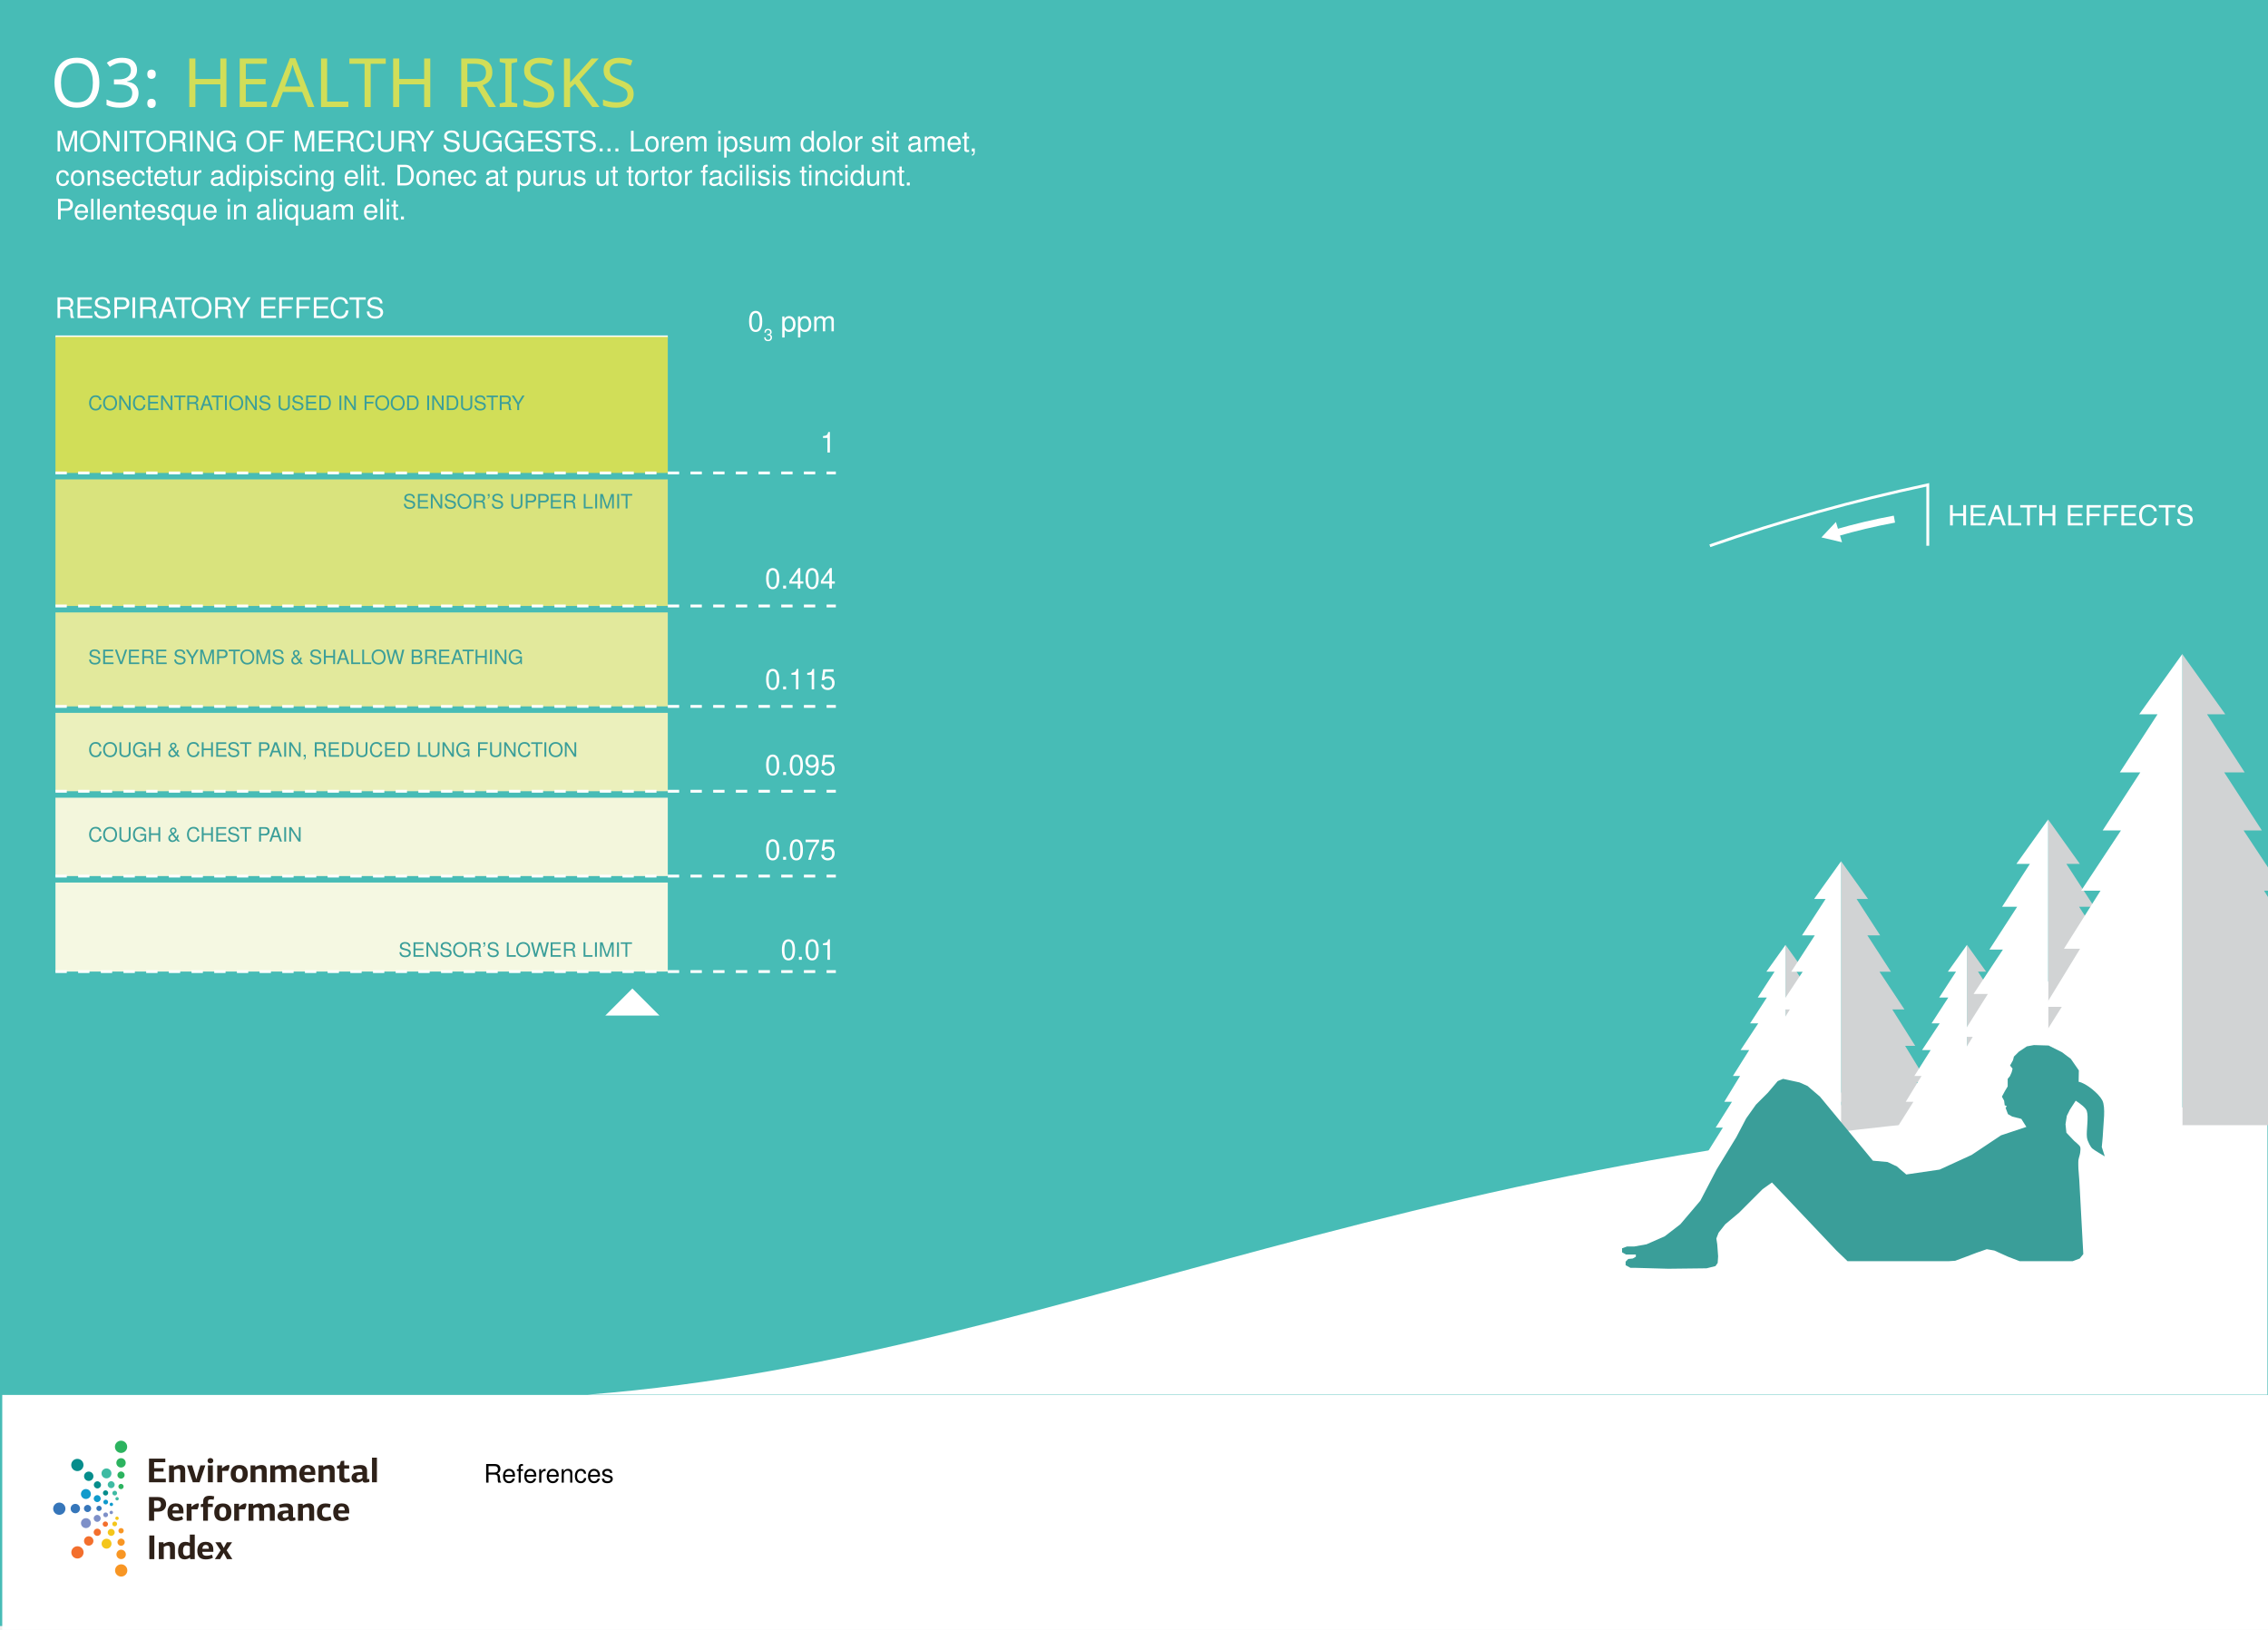
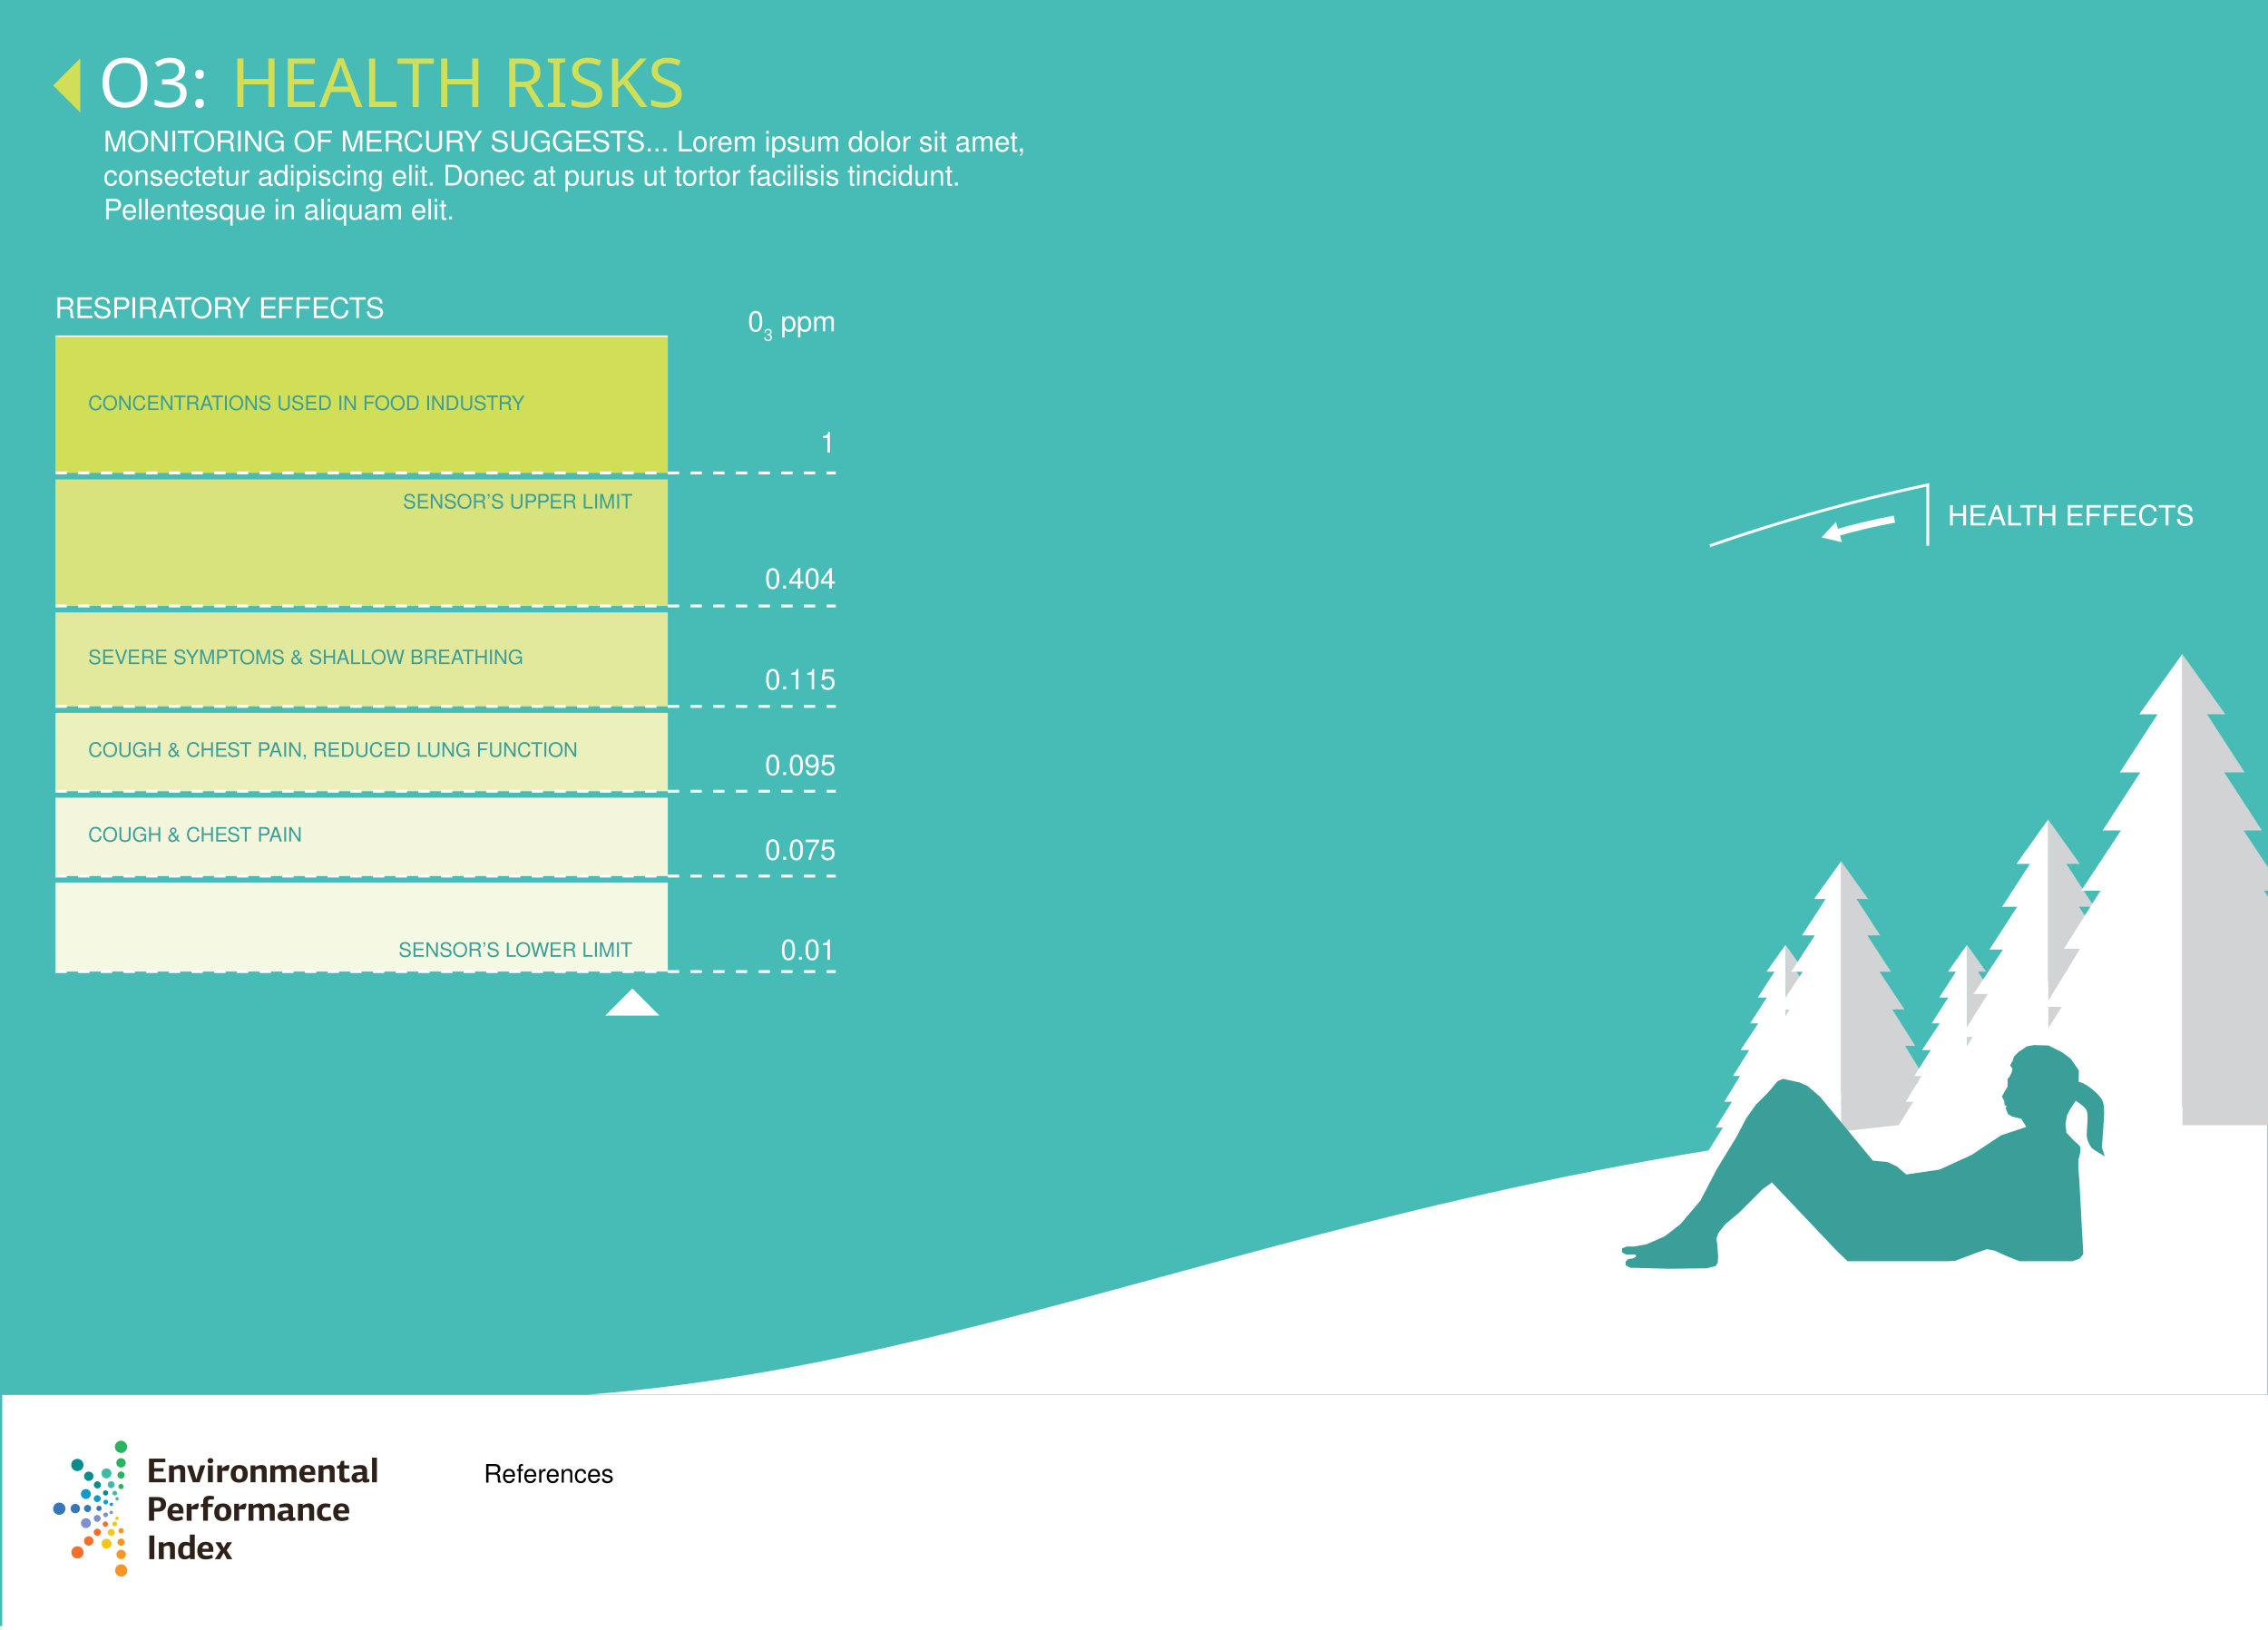
<svg xmlns="http://www.w3.org/2000/svg" version="1.1" x="0px" y="0px" viewBox="0 0 1600 1150" enable-background="new 0 0 1600 1150" xml:space="preserve">
  <g id="Layer_1">
</g>
  <g id="Layer_2">
</g>
  <g id="Layer_3">
    <rect fill="#47BCB6" width="1600.229" height="1147.277" />
    <rect x="1.592" y="984.238" fill="#FFFFFF" width="1600" height="165.762" />
    <text transform="matrix(1 0 0 1 341.2988 1046.087)">
      <tspan x="0" y="0" fill="#010101" font-family="'Helvetica'" font-size="18">Re</tspan>
      <tspan x="23.01" y="0" fill="#010101" font-family="'Helvetica'" font-size="18">f</tspan>
      <tspan x="27.849" y="0" fill="#010101" font-family="'Helvetica'" font-size="18">erences</tspan>
    </text>
    <g>
      <polygon fill="#2E2119" points="105.124,1045.854 105.124,1029.158 116.626,1029.158 116.626,1031.684 108.737,1031.684     108.737,1035.93 115.362,1035.93 115.362,1038.309 108.737,1038.309 108.737,1043.307 116.966,1043.307 116.966,1045.854   " />
      <path fill="#2E2119" d="M127.189,1045.854v-7.375c0-1.24-0.194-2.137-1.698-2.137c-0.801,0-1.917,0.414-2.718,0.896v8.615h-3.495    v-11.914h3.301l0.049,1.09l0.097,0.051c1.382-0.924,3.058-1.432,4.198-1.432c3.154,0,3.736,1.869,3.736,4.102v8.104H127.189z" />
      <path fill="#2E2119" d="M138.554,1043.549c0.121-0.314,0.776-3.082,1.164-4.32c0.535-1.553,1.53-4.949,1.651-5.289h3.494    c-0.874,2.451-3.227,9.486-4.101,11.914h-4.732c-0.85-2.428-3.229-9.463-4.078-11.914h3.642l1.722,5.531    c0.268,0.85,0.826,3.252,1.117,4.078H138.554z" />
      <path fill="#2E2119" d="M148.405,1032.482c-1.287,0-1.99-0.824-1.99-1.842c0-1.068,0.729-1.871,1.99-1.871    c1.335,0,2.062,0.803,2.062,1.871C150.467,1031.658,149.74,1032.482,148.405,1032.482 M146.682,1033.939h3.47v11.914h-3.47    V1033.939z" />
      <path fill="#2E2119" d="M156.674,1036.051c1.31-1.287,3.203-2.428,4.538-2.428c0.486,0,0.678,0.293,0.678,0.803    c0,0.896-0.581,2.717-1.09,3.422l-4.053-0.049v8.055h-3.471v-11.914h3.422c0,0.557-0.072,1.48-0.145,2.039L156.674,1036.051z" />
      <path fill="#2E2119" d="M168.685,1046.098c-4.416,0-5.945-2.766-5.945-6.188c0-3.35,1.699-6.238,6.092-6.238    c4.439,0,5.969,2.889,5.969,6.213S173.224,1046.098,168.685,1046.098 M168.831,1036.123c-1.99,0-2.525,1.916-2.525,3.787    c0,2.109,0.412,3.736,2.525,3.736c1.965,0,2.378-1.773,2.378-3.736C171.209,1038.016,170.82,1036.123,168.831,1036.123" />
      <path fill="#2E2119" d="M184.675,1045.854v-7.375c0-1.24-0.195-2.137-1.699-2.137c-0.801,0-1.918,0.414-2.719,0.896v8.615h-3.494    v-11.914h3.3l0.049,1.09l0.097,0.051c1.383-0.924,3.059-1.432,4.199-1.432c3.154,0,3.736,1.869,3.736,4.102v8.104H184.675z" />
      <path fill="#2E2119" d="M205.663,1045.854v-7.545c0-1.312-0.34-1.943-1.578-1.943c-0.752,0-1.867,0.365-2.547,0.826    c0.072,0.51,0.098,1.117,0.098,1.553v7.109h-3.424c0-2.598-0.023-5.193-0.023-7.789c0-1.117-0.509-1.674-1.432-1.674    c-0.801,0-1.795,0.365-2.621,0.871v8.592h-3.47v-11.914h3.253l0.071,1.188l0.097,0.049c1.36-1.02,2.985-1.504,4.125-1.504    c1.36,0,2.284,0.484,2.889,1.553c1.165-0.896,3.033-1.553,4.296-1.553c3.179,0,3.761,1.967,3.761,4.197v7.984H205.663z" />
      <path fill="#2E2119" d="M222.451,1039.449v1.236h-7.788c0,1.82,0.85,2.789,2.985,2.789c1.286,0,2.596-0.289,3.833-0.752    l0.705,2.137c-1.578,0.873-3.398,1.188-5.049,1.188c-4.805,0-5.969-2.861-5.969-6.137c0-2.621,1.117-6.287,5.823-6.287    C222.112,1033.623,222.451,1037.311,222.451,1039.449 M214.712,1038.549h4.586c-0.023-1.576-0.51-2.717-2.16-2.717    C215.416,1035.832,214.833,1037.119,214.712,1038.549" />
      <path fill="#2E2119" d="M232.619,1045.854v-7.375c0-1.24-0.194-2.137-1.699-2.137c-0.801,0-1.917,0.414-2.718,0.896v8.615h-3.494    v-11.914h3.299l0.049,1.09l0.098,0.051c1.384-0.924,3.057-1.432,4.198-1.432c3.155,0,3.737,1.869,3.737,4.102v8.104H232.619z" />
      <path fill="#2E2119" d="M242.857,1030.639v3.277h3.471v2.279h-3.471v5.389c0,1.26,0.364,1.842,1.603,1.842    c0.436,0,1.189-0.119,2.061-0.314l0.436,2.258c-1.018,0.461-2.377,0.678-3.396,0.678c-3.324,0-4.125-1.648-4.125-3.541v-6.311    h-1.675v-1.893l1.893-0.559c0.171-0.412,0.704-2.449,0.85-2.863L242.857,1030.639z" />
      <path fill="#2E2119" d="M258.944,1043.549h1.554l0.169,1.939c-0.776,0.365-1.893,0.609-2.911,0.609    c-1.044,0-1.796-0.244-1.919-1.434c0-0.023-0.022-0.023-0.048-0.049c-1.674,1.459-3.444,1.482-4.124,1.482    c-2.961,0-3.689-2.086-3.689-3.471c0-2.477,1.918-3.689,4.418-3.834c0.921-0.072,2.329-0.121,3.25-0.195v-0.289    c0-1.361-0.437-2.062-2.207-2.062c-1.165,0-2.67,0.24-3.785,0.604c-0.171-0.727-0.365-1.455-0.559-2.156    c1.406-0.609,3.469-0.996,5.168-0.996c2.863,0,4.684,1.066,4.684,4.15V1043.549z M253.241,1040.709    c-1.141,0.098-1.674,0.68-1.674,1.625c0,0.998,0.484,1.531,1.627,1.531c0.728,0,1.674-0.391,2.449-1.068v-2.283L253.241,1040.709z    " />
      <polygon fill="#2E2119" points="265.883,1045.854 262.436,1045.854 262.436,1028.479 265.907,1028.479   " />
      <path fill="#2E2119" d="M111.749,1066.562h-3.034l0.025,6.406h-3.616v-16.695h6.333c3.811,0,5.727,1.99,5.727,5.121    C117.184,1063.797,115.681,1066.562,111.749,1066.562 M108.715,1058.797v5.316h2.353c1.287,0,2.476-0.68,2.476-2.645    c0-1.896-1.116-2.672-2.596-2.672H108.715z" />
      <path fill="#2E2119" d="M129.436,1066.562v1.238h-7.788c0,1.82,0.85,2.789,2.985,2.789c1.285,0,2.597-0.291,3.833-0.752    l0.703,2.137c-1.578,0.873-3.396,1.189-5.047,1.189c-4.805,0-5.969-2.865-5.969-6.141c0-2.621,1.115-6.283,5.823-6.283    C129.097,1060.74,129.436,1064.428,129.436,1066.562 M121.696,1065.666h4.586c-0.024-1.578-0.51-2.719-2.16-2.719    C122.399,1062.947,121.816,1064.232,121.696,1065.666" />
      <path fill="#2E2119" d="M135.089,1063.164c1.311-1.283,3.203-2.424,4.538-2.424c0.485,0,0.681,0.289,0.681,0.799    c0,0.896-0.584,2.717-1.094,3.422l-4.051-0.049v8.057h-3.472v-11.914h3.423c0,0.557-0.073,1.479-0.146,2.037L135.089,1063.164z" />
      <path fill="#2E2119" d="M143.313,1063.311h-1.675v-1.893l1.7-0.486v-1.479c0-2.281,0.994-4.078,4.512-4.078    c0.826,0,2.16,0.098,3.277,0.412l-0.412,2.354c-0.68-0.145-1.555-0.217-2.063-0.217c-1.237,0-1.942,0.412-1.942,1.578v1.527h3.424    v2.281h-3.424c0,1.043-0.024,8.615-0.024,9.658h-3.373V1063.311z" />
      <path fill="#2E2119" d="M157.096,1073.211c-4.416,0-5.945-2.766-5.945-6.188c0-3.35,1.698-6.234,6.091-6.234    c4.44,0,5.969,2.885,5.969,6.209C163.21,1070.324,161.633,1073.211,157.096,1073.211 M157.241,1063.238    c-1.99,0-2.523,1.918-2.523,3.785c0,2.111,0.412,3.736,2.523,3.736c1.966,0,2.379-1.77,2.379-3.736    C159.62,1065.131,159.231,1063.238,157.241,1063.238" />
      <path fill="#2E2119" d="M168.62,1063.164c1.311-1.283,3.204-2.424,4.539-2.424c0.486,0,0.678,0.289,0.678,0.799    c0,0.896-0.582,2.717-1.09,3.422l-4.054-0.049v8.057h-3.47v-11.914h3.422c0,0.557-0.072,1.479-0.145,2.037L168.62,1063.164z" />
      <path fill="#2E2119" d="M190.341,1072.969v-7.547c0-1.309-0.34-1.939-1.578-1.939c-0.752,0-1.867,0.363-2.547,0.822    c0.072,0.51,0.098,1.117,0.098,1.553v7.111h-3.424c0-2.598-0.023-5.193-0.023-7.791c0-1.113-0.509-1.674-1.432-1.674    c-0.801,0-1.795,0.365-2.62,0.875v8.59h-3.47v-11.914h3.25l0.073,1.189l0.097,0.049c1.36-1.021,2.985-1.504,4.125-1.504    c1.36,0,2.283,0.482,2.889,1.553c1.165-0.9,3.033-1.553,4.296-1.553c3.179,0,3.761,1.965,3.761,4.197v7.982H190.341z" />
      <path fill="#2E2119" d="M206.718,1070.664h1.553l0.17,1.941c-0.775,0.363-1.893,0.605-2.912,0.605    c-1.045,0-1.797-0.242-1.917-1.432c0-0.021-0.024-0.021-0.049-0.047c-1.675,1.455-3.446,1.479-4.125,1.479    c-2.961,0-3.689-2.086-3.689-3.471c0-2.473,1.916-3.688,4.416-3.834c0.924-0.072,2.33-0.119,3.252-0.191v-0.293    c0-1.357-0.438-2.062-2.209-2.062c-1.164,0-2.668,0.242-3.785,0.607c-0.17-0.729-0.363-1.455-0.559-2.162    c1.408-0.604,3.471-0.992,5.17-0.992c2.863,0,4.684,1.068,4.684,4.148V1070.664z M201.015,1067.822    c-1.141,0.1-1.674,0.682-1.674,1.629c0,0.994,0.484,1.527,1.625,1.527c0.729,0,1.674-0.389,2.451-1.066v-2.281L201.015,1067.822z" />
      <path fill="#2E2119" d="M218.146,1072.969v-7.377c0-1.238-0.194-2.135-1.699-2.135c-0.801,0-1.917,0.412-2.718,0.896v8.615h-3.494    v-11.914h3.299l0.049,1.092l0.098,0.049c1.383-0.924,3.057-1.434,4.198-1.434c3.155,0,3.737,1.869,3.737,4.102v8.105H218.146z" />
      <path fill="#2E2119" d="M230.01,1070.518c1.115,0,2.136-0.242,3.204-0.605l0.654,2.305c-1.189,0.605-2.862,0.947-4.488,0.947    c-4.562,0-5.752-2.719-5.752-6.02c0-2.814,1.067-6.355,5.896-6.355c1.02,0,2.354,0.094,3.714,0.582    c-0.171,0.799-0.34,1.6-0.534,2.426c-1.02-0.293-1.893-0.34-2.596-0.34c-1.942,0-2.961,1.334-2.961,3.541    C227.147,1069.184,227.851,1070.518,230.01,1070.518" />
      <path fill="#2E2119" d="M246.368,1066.562v1.238h-7.788c0,1.82,0.849,2.789,2.984,2.789c1.285,0,2.597-0.291,3.833-0.752    l0.705,2.137c-1.578,0.873-3.398,1.189-5.049,1.189c-4.803,0-5.969-2.865-5.969-6.141c0-2.621,1.117-6.283,5.824-6.283    C246.028,1060.74,246.368,1064.428,246.368,1066.562 M238.628,1065.666h4.587c-0.024-1.578-0.511-2.719-2.161-2.719    C239.332,1062.947,238.749,1064.232,238.628,1065.666" />
      <rect x="105.343" y="1083.387" fill="#2E2119" width="3.541" height="16.697" />
      <path fill="#2E2119" d="M119.95,1100.084v-7.379c0-1.238-0.195-2.135-1.699-2.135c-0.801,0-1.917,0.412-2.718,0.896v8.617h-3.495    v-11.916h3.301l0.049,1.092l0.097,0.051c1.383-0.924,3.058-1.434,4.198-1.434c3.154,0,3.738,1.867,3.738,4.1v8.107H119.95z" />
      <path fill="#2E2119" d="M133.925,1088.631v-5.898h3.471v17.352h-3.228l-0.072-1.068c-0.024-0.023-0.047-0.049-0.072-0.049    c-1.164,0.945-2.645,1.285-3.664,1.285c-3.714,0-4.732-2.717-4.732-5.871c0-3.689,1.358-6.504,5.144-6.504    C131.548,1087.877,132.931,1088.045,133.925,1088.631 M133.925,1091.055c-0.559-0.338-1.625-0.654-2.402-0.654    c-1.188,0-2.402,0.703-2.402,3.955c0,2.816,1.043,3.471,2.354,3.471c0.704,0,1.893-0.484,2.451-0.896V1091.055z" />
      <path fill="#2E2119" d="M150.497,1093.676v1.238h-7.79c0,1.82,0.852,2.791,2.985,2.791c1.287,0,2.597-0.291,3.835-0.754    l0.703,2.137c-1.577,0.873-3.398,1.189-5.049,1.189c-4.804,0-5.968-2.863-5.968-6.139c0-2.623,1.115-6.285,5.824-6.285    C150.157,1087.854,150.497,1091.541,150.497,1093.676 M142.756,1092.779h4.587c-0.023-1.578-0.51-2.719-2.161-2.719    C143.46,1090.061,142.878,1091.346,142.756,1092.779" />
      <polygon fill="#2E2119" points="157.8,1095.664 155.275,1100.084 151.563,1100.084 155.664,1093.871 151.879,1088.168     155.688,1088.168 157.849,1092.195 160.032,1088.168 163.745,1088.168 159.886,1093.846 163.939,1100.084 160.153,1100.084   " />
      <path fill="#F4C61B" d="M75.18,1092.689c-1.936,0-3.503-1.566-3.503-3.5c0-1.936,1.567-3.504,3.503-3.504    c1.933,0,3.503,1.568,3.503,3.504C78.683,1091.123,77.112,1092.689,75.18,1092.689" />
      <path fill="#F4C61B" d="M78.455,1083.67c-1.356,0-2.456-1.1-2.456-2.457s1.1-2.455,2.456-2.455c1.356,0,2.454,1.098,2.454,2.455    S79.812,1083.67,78.455,1083.67" />
      <path fill="#F4C61B" d="M80.911,1076.922c-0.933,0-1.689-0.756-1.689-1.688c0-0.934,0.757-1.689,1.689-1.689    c0.934,0,1.688,0.756,1.688,1.689C82.6,1076.166,81.845,1076.922,80.911,1076.922" />
      <path fill="#F4C61B" d="M82.549,1072.467c-0.673,0-1.22-0.545-1.22-1.221c0-0.674,0.547-1.219,1.22-1.219    c0.673,0,1.22,0.545,1.22,1.219C83.769,1071.922,83.222,1072.467,82.549,1072.467" />
      <path fill="#7E90C8" d="M60.634,1078.176c-1.935,0-3.502-1.57-3.502-3.504c0-1.932,1.567-3.498,3.502-3.498    c1.934,0,3.502,1.566,3.502,3.498C64.136,1076.605,62.567,1078.176,60.634,1078.176" />
      <path fill="#7E90C8" d="M68.577,1073.781c-1.355,0-2.451-1.1-2.451-2.455c0-1.352,1.096-2.451,2.451-2.451    c1.354,0,2.453,1.1,2.453,2.451C71.03,1072.682,69.932,1073.781,68.577,1073.781" />
      <path fill="#7E90C8" d="M74.536,1070.5c-0.932,0-1.684-0.752-1.684-1.682s0.752-1.686,1.684-1.686c0.93,0,1.684,0.756,1.684,1.686    S75.466,1070.5,74.536,1070.5" />
      <path fill="#7E90C8" d="M78.507,1068.355c-0.668,0-1.211-0.541-1.211-1.211s0.543-1.213,1.211-1.213    c0.672,0,1.214,0.543,1.214,1.213S79.179,1068.355,78.507,1068.355" />
      <path fill="#0F9ACC" d="M60.607,1057.629c-1.933,0-3.501-1.566-3.501-3.504c0-1.932,1.568-3.498,3.501-3.498    c1.935,0,3.503,1.566,3.503,3.498C64.11,1056.062,62.542,1057.629,60.607,1057.629" />
      <path fill="#0F9ACC" d="M68.592,1059.824c-1.351,0-2.448-1.094-2.448-2.447c0-1.352,1.098-2.449,2.448-2.449    c1.352,0,2.448,1.098,2.448,2.449C71.04,1058.73,69.943,1059.824,68.592,1059.824" />
      <path fill="#0F9ACC" d="M74.579,1061.49c-0.924,0-1.676-0.75-1.676-1.676c0-0.928,0.752-1.678,1.676-1.678    c0.928,0,1.678,0.75,1.678,1.678C76.257,1060.74,75.507,1061.49,74.579,1061.49" />
      <path fill="#0F9ACC" d="M78.573,1062.643c-0.666,0-1.205-0.541-1.205-1.205c0-0.662,0.539-1.203,1.205-1.203    c0.664,0,1.203,0.541,1.203,1.203C79.776,1062.102,79.237,1062.643,78.573,1062.643" />
      <path fill="#3FBBA3" d="M75.12,1043.084c-1.934,0-3.504-1.57-3.504-3.504c0-1.936,1.57-3.502,3.504-3.502    c1.933,0,3.502,1.566,3.502,3.502C78.622,1041.514,77.053,1043.084,75.12,1043.084" />
      <path fill="#3FBBA3" d="M78.444,1049.977c-1.35,0-2.444-1.092-2.444-2.443c0-1.35,1.095-2.445,2.444-2.445    c1.35,0,2.445,1.096,2.445,2.445C80.89,1048.885,79.794,1049.977,78.444,1049.977" />
      <path fill="#3FBBA3" d="M80.938,1055.17c-0.924,0-1.674-0.748-1.674-1.672s0.75-1.672,1.674-1.672c0.922,0,1.67,0.748,1.67,1.672    S81.86,1055.17,80.938,1055.17" />
      <path fill="#3FBBA3" d="M82.6,1058.672c-0.661,0-1.196-0.535-1.196-1.195s0.535-1.197,1.196-1.197    c0.661,0,1.196,0.537,1.196,1.197S83.261,1058.672,82.6,1058.672" />
      <path fill="#F89624" d="M85.499,1112.383c-2.389,0-4.326-1.936-4.326-4.326c0-2.389,1.938-4.324,4.326-4.324    c2.389,0,4.326,1.936,4.326,4.324C89.825,1110.447,87.888,1112.383,85.499,1112.383" />
      <path fill="#F89624" d="M85.465,1100.061c-1.833,0-3.318-1.486-3.318-3.318c0-1.83,1.485-3.318,3.318-3.318    c1.833,0,3.317,1.488,3.317,3.318C88.782,1098.574,87.298,1100.061,85.465,1100.061" />
      <path fill="#F89624" d="M85.438,1090.676c-1.408,0-2.551-1.145-2.551-2.553c0-1.406,1.143-2.551,2.551-2.551    s2.551,1.145,2.551,2.551C87.989,1089.531,86.847,1090.676,85.438,1090.676" />
      <path fill="#F89624" d="M85.414,1081.924c-1.041,0-1.882-0.844-1.882-1.881c0-1.039,0.841-1.885,1.882-1.885    c1.038,0,1.882,0.846,1.882,1.885C87.296,1081.08,86.452,1081.924,85.414,1081.924" />
      <path fill="#F36F2D" d="M54.646,1099.645c-2.39,0-4.325-1.938-4.325-4.326c0-2.391,1.936-4.326,4.325-4.326    c2.39,0,4.325,1.936,4.325,4.326C58.972,1097.707,57.036,1099.645,54.646,1099.645" />
      <path fill="#F36F2D" d="M62.588,1090.574c-1.831,0-3.315-1.482-3.315-3.316c0-1.83,1.484-3.312,3.315-3.312    c1.83,0,3.313,1.482,3.313,3.312C65.901,1089.092,64.418,1090.574,62.588,1090.574" />
      <path fill="#F36F2D" d="M68.638,1083.664c-1.406,0-2.545-1.137-2.545-2.545c0-1.406,1.139-2.545,2.545-2.545    c1.405,0,2.545,1.139,2.545,2.545C71.183,1082.527,70.043,1083.664,68.638,1083.664" />
      <path fill="#F36F2D" d="M74.311,1077.236c-1.036,0-1.876-0.836-1.876-1.873c0-1.035,0.84-1.875,1.876-1.875    c1.036,0,1.876,0.84,1.876,1.875C76.187,1076.4,75.347,1077.236,74.311,1077.236" />
      <path fill="#3676BA" d="M41.835,1068.822c-2.39,0-4.326-1.938-4.326-4.328c0-2.387,1.937-4.326,4.326-4.326    c2.389,0,4.325,1.939,4.325,4.326C46.16,1066.885,44.224,1068.822,41.835,1068.822" />
      <path fill="#3676BA" d="M53.147,1067.717c-1.828,0-3.31-1.482-3.31-3.311s1.481-3.311,3.31-3.311c1.828,0,3.31,1.482,3.31,3.311    S54.976,1067.717,53.147,1067.717" />
      <path fill="#3676BA" d="M61.768,1066.873c-1.4,0-2.536-1.137-2.536-2.533c0-1.402,1.136-2.537,2.536-2.537    c1.4,0,2.534,1.135,2.534,2.537C64.302,1065.736,63.168,1066.873,61.768,1066.873" />
      <path fill="#3676BA" d="M69.849,1066.137c-1.029,0-1.863-0.832-1.863-1.863c0-1.027,0.834-1.863,1.863-1.863    c1.029,0,1.862,0.836,1.862,1.863C71.711,1065.305,70.878,1066.137,69.849,1066.137" />
      <path fill="#068D8C" d="M54.573,1037.971c-2.389,0-4.326-1.939-4.326-4.326c0-2.391,1.938-4.328,4.326-4.328    c2.389,0,4.326,1.938,4.326,4.328C58.899,1036.031,56.962,1037.971,54.573,1037.971" />
      <path fill="#068D8C" d="M62.608,1044.912c-1.825,0-3.305-1.479-3.305-3.305c0-1.824,1.479-3.305,3.305-3.305    c1.826,0,3.307,1.48,3.307,3.305C65.915,1043.434,64.435,1044.912,62.608,1044.912" />
      <path fill="#068D8C" d="M68.731,1050.205c-1.396,0-2.527-1.131-2.527-2.527s1.132-2.529,2.527-2.529    c1.396,0,2.527,1.133,2.527,2.529S70.128,1050.205,68.731,1050.205" />
      <path fill="#068D8C" d="M74.471,1055.219c-1.023,0-1.853-0.83-1.853-1.852c0-1.025,0.83-1.854,1.853-1.854    c1.023,0,1.852,0.828,1.852,1.854C76.323,1054.389,75.494,1055.219,74.471,1055.219" />
      <path fill="#2CB35F" d="M85.396,1025.158c-2.391,0-4.326-1.935-4.326-4.326c0-2.387,1.936-4.326,4.326-4.326    c2.39,0,4.325,1.939,4.325,4.326C89.721,1023.223,87.785,1025.158,85.396,1025.158" />
      <path fill="#2CB35F" d="M85.383,1035.449c-1.825,0-3.305-1.479-3.305-3.303s1.479-3.305,3.305-3.305    c1.825,0,3.304,1.48,3.304,3.305S87.208,1035.449,85.383,1035.449" />
      <path fill="#2CB35F" d="M85.372,1043.291c-1.395,0-2.524-1.129-2.524-2.523s1.13-2.527,2.524-2.527    c1.396,0,2.526,1.133,2.526,2.527S86.768,1043.291,85.372,1043.291" />
      <path fill="#2CB35F" d="M85.364,1050.699c-1.024,0-1.852-0.83-1.852-1.852s0.828-1.852,1.852-1.852c1.021,0,1.85,0.83,1.85,1.852    S86.386,1050.699,85.364,1050.699" />
    </g>
-     <rect x="38.524" y="40.995" fill="none" width="1054.143" height="38.606" />
-     <text transform="matrix(1 0 0 1 35.5244 75.5068)">
+     <rect x="72.435" y="40.995" fill="none" width="1054.142" height="38.606" />
+     <text transform="matrix(1 0 0 1 69.4346 75.5068)">
      <tspan x="0" y="0" fill="#FFFFFF" font-family="'Helvetica-Bold'" font-size="48">O3:</tspan>
      <tspan x="80.016" y="0" fill="#7E90C8" font-family="'Helvetica-Bold'" font-size="48"> </tspan>
      <tspan x="93.352" y="0" fill="#D1DE58" font-family="'Helvetica-Bold'" font-size="48">HEALTH RISKS</tspan>
    </text>
-     <rect x="39.125" y="92.466" fill="none" width="863.957" height="65.132" />
-     <text transform="matrix(1 0 0 1 39.125 106.8457)">
+     <rect x="73.035" y="92.466" fill="none" width="863.957" height="65.132" />
+     <text transform="matrix(1 0 0 1 73.0352 106.8457)">
      <tspan x="0" y="0" fill="#FFFFFF" font-family="'Helvetica'" font-size="20">MONITORING OF MERCURY SUGGESTS... Lorem ipsum dolor sit amet, </tspan>
      <tspan x="0" y="24" fill="#FFFFFF" font-family="'Helvetica'" font-size="20">consectetur adipiscing elit. Donec at purus ut tortor facilisis tincidunt. </tspan>
      <tspan x="0" y="48" fill="#FFFFFF" font-family="'Helvetica'" font-size="20">Pellentesque in aliquam elit. </tspan>
    </text>
    <g>
      <polygon fill="#D1D3D4" points="1259.635,666.69 1259.635,814.504 1315.659,814.504 1303.839,795.602 1308.904,795.602     1297.433,777.383 1302.831,777.383 1291.698,759.155 1296.756,759.155 1285.279,740.928 1291.36,740.928 1278.871,722.032     1284.604,722.032 1272.791,703.81 1279.205,703.81 1267.396,685.586 1273.13,685.586   " />
      <polygon fill="#FFFFFF" points="1259.635,666.69 1259.635,814.504 1203.612,814.504 1215.424,795.602 1210.363,795.602     1221.838,777.383 1216.433,777.383 1227.573,759.155 1222.513,759.155 1233.987,740.928 1227.913,740.928 1240.4,722.032     1234.66,722.032 1246.471,703.81 1240.058,703.81 1251.874,685.586 1246.13,685.586   " />
    </g>
    <g>
      <polygon fill="#D1D3D4" points="1298.832,607.669 1298.832,815.892 1377.753,815.892 1361.102,789.265 1368.237,789.265     1352.078,763.6 1359.682,763.6 1343.999,737.923 1351.124,737.923 1334.956,712.246 1343.523,712.246 1325.93,685.629     1334.007,685.629 1317.365,659.96 1326.4,659.96 1309.766,634.287 1317.841,634.287   " />
      <polygon fill="#FFFFFF" points="1298.832,607.669 1298.832,815.892 1219.914,815.892 1236.553,789.265 1229.424,789.265     1245.589,763.6 1237.974,763.6 1253.668,737.923 1246.539,737.923 1262.703,712.246 1254.146,712.246 1271.737,685.629     1263.651,685.629 1280.288,659.96 1271.254,659.96 1287.899,634.287 1279.808,634.287   " />
    </g>
    <g>
      <polygon fill="#D1D3D4" points="1387.651,666.69 1387.651,814.504 1443.677,814.504 1431.855,795.602 1436.922,795.602     1425.45,777.383 1430.848,777.383 1419.715,759.155 1424.773,759.155 1413.296,740.928 1419.378,740.928 1406.888,722.032     1412.622,722.032 1400.809,703.81 1407.223,703.81 1395.414,685.586 1401.146,685.586   " />
      <polygon fill="#FFFFFF" points="1387.651,666.69 1387.651,814.504 1331.629,814.504 1343.441,795.602 1338.381,795.602     1349.855,777.383 1344.45,777.383 1355.591,759.155 1350.529,759.155 1362.005,740.928 1355.93,740.928 1368.418,722.032     1362.678,722.032 1374.487,703.81 1368.074,703.81 1379.892,685.586 1374.146,685.586   " />
    </g>
    <g>
      <polygon fill="#D1D3D4" points="1449.776,685.517 1449.776,833.33 1505.802,833.33 1493.98,814.429 1499.047,814.429     1487.575,796.209 1492.974,796.209 1481.84,777.982 1486.898,777.982 1475.421,759.754 1481.503,759.754 1469.013,740.858     1474.747,740.858 1462.934,722.637 1469.348,722.637 1457.539,704.412 1463.271,704.412   " />
      <polygon fill="#FFFFFF" points="1449.776,685.517 1449.776,833.33 1393.754,833.33 1405.566,814.429 1400.506,814.429     1411.98,796.209 1406.575,796.209 1417.716,777.982 1412.654,777.982 1424.13,759.754 1418.056,759.754 1430.543,740.858     1424.803,740.858 1436.612,722.637 1430.199,722.637 1442.017,704.412 1436.271,704.412   " />
    </g>
    <g>
      <polygon fill="#D1D3D4" points="1444.893,578.208 1444.893,823.347 1537.805,823.347 1518.201,792 1526.604,792 1507.578,761.784     1516.53,761.784 1498.066,731.556 1506.456,731.556 1487.421,701.326 1497.507,701.326 1476.794,669.989 1486.303,669.989     1466.711,639.771 1477.35,639.771 1457.765,609.545 1467.272,609.545   " />
      <polygon fill="#FFFFFF" points="1444.893,578.208 1444.893,823.347 1351.982,823.347 1371.572,792 1363.179,792 1382.209,761.784     1373.244,761.784 1391.721,731.556 1383.327,731.556 1402.357,701.326 1392.283,701.326 1412.993,669.989 1403.475,669.989     1423.06,639.771 1412.425,639.771 1432.022,609.545 1422.495,609.545   " />
    </g>
    <path fill="#FFFFFF" d="M414.761,984c351.436-27.613,619.434-203.331,1184.842-203.331V984H414.761z" />
    <g>
      <polygon fill="#D1D3D4" points="1539.525,461.485 1539.525,793.881 1665.511,793.881 1638.929,751.376 1650.322,751.376     1624.524,710.404 1636.664,710.404 1611.627,669.417 1623.003,669.417 1597.193,628.427 1610.869,628.427 1582.782,585.936     1595.677,585.936 1569.111,544.961 1583.536,544.961 1556.98,503.977 1569.872,503.977   " />
      <polygon fill="#FFFFFF" points="1539.525,461.485 1539.525,793.881 1413.545,793.881 1440.108,751.376 1428.728,751.376     1454.531,710.404 1442.376,710.404 1467.428,669.417 1456.048,669.417 1481.852,628.427 1468.191,628.427 1496.273,585.936     1483.365,585.936 1509.923,544.961 1495.501,544.961 1522.075,503.977 1509.156,503.977   " />
    </g>
    <path fill="none" stroke="#FFFFFF" stroke-width="2" stroke-miterlimit="10" d="M1206.261,385.068   c49.907-17.406,101.223-31.806,153.729-42.991v42.991" />
    <g>
      <g>
        <path fill="none" stroke="#FFFFFF" stroke-width="5" stroke-miterlimit="10" d="M1295.238,376.046     c13.478-3.917,27.227-7.183,41.208-9.764" />
        <g>
          <polygon fill="#FFFFFF" points="1299.5,382.605 1284.94,379.181 1295.185,368.282     " />
        </g>
      </g>
    </g>
    <g>
      <g>
        <path fill="#FFFFFF" d="M1375.674,356.386h1.963v5.928h7.373v-5.928h1.963v14.346h-1.963v-6.709h-7.373v6.709h-1.963V356.386z" />
        <path fill="#FFFFFF" d="M1390.254,356.386h10.41v1.758h-8.516v4.355h7.871v1.66h-7.871v4.863h8.662v1.709h-10.557V356.386z" />
        <path fill="#FFFFFF" d="M1407.595,356.386h2.193l5.207,14.346h-2.129l-1.498-4.297h-5.628l-1.556,4.297h-1.992L1407.595,356.386z      M1410.817,364.853l-2.209-6.338l-2.295,6.338H1410.817z" />
        <path fill="#FFFFFF" d="M1416.748,356.386h1.943v12.637h7.197v1.709h-9.141V356.386z" />
        <path fill="#FFFFFF" d="M1436.826,356.386v1.709h-4.834v12.637h-1.963v-12.637h-4.834v-1.709H1436.826z" />
        <path fill="#FFFFFF" d="M1438.662,356.386h1.963v5.928h7.373v-5.928h1.963v14.346h-1.963v-6.709h-7.373v6.709h-1.963V356.386z" />
        <path fill="#FFFFFF" d="M1458.799,356.386h10.41v1.758h-8.516v4.355h7.871v1.66h-7.871v4.863h8.662v1.709h-10.557V356.386z" />
        <path fill="#FFFFFF" d="M1472.139,356.386h9.951v1.758h-8.008v4.355h7.041v1.709h-7.041v6.523h-1.943V356.386z" />
        <path fill="#FFFFFF" d="M1484.355,356.386h9.951v1.758h-8.008v4.355h7.041v1.709h-7.041v6.523h-1.943V356.386z" />
        <path fill="#FFFFFF" d="M1496.572,356.386h10.41v1.758h-8.516v4.355h7.871v1.66h-7.871v4.863h8.662v1.709h-10.557V356.386z" />
        <path fill="#FFFFFF" d="M1519.873,357.431c0.991,0.957,1.541,2.044,1.65,3.262h-1.895c-0.211-0.924-0.632-1.657-1.261-2.197     c-0.63-0.54-1.515-0.81-2.652-0.81c-1.388,0-2.508,0.497-3.361,1.49c-0.854,0.994-1.28,2.517-1.28,4.569     c0,1.681,0.386,3.045,1.156,4.091c0.771,1.045,1.92,1.568,3.448,1.568c1.407,0,2.479-0.55,3.214-1.65     c0.39-0.58,0.681-1.341,0.873-2.285h1.895c-0.167,1.51-0.721,2.777-1.66,3.799c-1.126,1.23-2.646,1.846-4.557,1.846     c-1.647,0-3.031-0.505-4.15-1.515c-1.474-1.335-2.211-3.397-2.211-6.186c0-2.117,0.554-3.854,1.66-5.208     c1.196-1.472,2.848-2.209,4.951-2.209C1517.489,355.995,1518.882,356.474,1519.873,357.431z" />
        <path fill="#FFFFFF" d="M1534.6,356.386v1.709h-4.834v12.637h-1.963v-12.637h-4.834v-1.709H1534.6z" />
        <path fill="#FFFFFF" d="M1537.656,366.103c0.044,0.814,0.229,1.475,0.555,1.982c0.621,0.951,1.716,1.426,3.283,1.426     c0.702,0,1.342-0.104,1.919-0.312c1.116-0.404,1.675-1.126,1.675-2.168c0-0.781-0.236-1.338-0.71-1.67     c-0.479-0.326-1.229-0.609-2.251-0.85l-1.883-0.439c-1.229-0.287-2.101-0.602-2.611-0.947c-0.883-0.599-1.324-1.494-1.324-2.685     c0-1.289,0.434-2.347,1.302-3.174c0.868-0.827,2.097-1.24,3.688-1.24c1.464,0,2.707,0.363,3.729,1.089     c1.023,0.726,1.535,1.886,1.535,3.481h-1.826c-0.094-0.768-0.293-1.357-0.6-1.768c-0.567-0.748-1.532-1.123-2.893-1.123     c-1.099,0-1.889,0.241-2.369,0.723c-0.48,0.482-0.721,1.042-0.721,1.68c0,0.703,0.284,1.217,0.852,1.543     c0.372,0.208,1.214,0.469,2.526,0.781l1.949,0.459c0.94,0.221,1.665,0.524,2.176,0.908c0.884,0.67,1.325,1.644,1.325,2.92     c0,1.588-0.563,2.725-1.69,3.408s-2.437,1.025-3.929,1.025c-1.739,0-3.102-0.456-4.086-1.367     c-0.984-0.905-1.467-2.132-1.447-3.682H1537.656z" />
      </g>
    </g>
    <rect x="38.708" y="210" fill="none" width="372" height="76" />
    <text transform="matrix(1 0 0 1 38.708 224.3799)" fill="#FFFFFF" font-family="'Helvetica'" font-size="20">RESPIRATORY EFFECTS</text>
    <path fill="#3A9E99" d="M1482.733,809.264c0,0,0.767-7.117,0.886-10.721c0.183-5.525,1.991-17.162-0.479-22.108   c-2.375-4.758-11.464-12.216-16.725-13.178l0.144-8.003l-5.648-8.158l-6.275-4.707l-9.414-4.707l-10.354-0.314l-5.021,0.941   l-5.648,3.766l-3.451,3.451l-0.629,2.509l-2.093,3.765l1.78,2.198l-0.628,2.51l-1.255,2.824l-1.569,1.883v5.334l-1.882,3.138   l-2.196,4.079l1.568,2.824l0.417,3.242l1.465,0.628l-0.838,1.255l1.675,4.393l2.928,1.673l6.485,1.673l3.556,5.648l-17.884,5.962   l-20.71,13.807l-22.592,10.355l-23.534,3.451l-6.589-5.648l-6.59-3.138l-10.354-0.941l-37.341-45.185l-8.785-7.53l-5.648-2.511   l-7.217-1.568l-4.394-0.942l-3.765,1.569l-6.903,8.158l-8.473,8.472l-6.903,9.727l-6.902,13.179l-13.807,22.592l-11.61,22.278   l-14.12,16.63l-10.982,8.472l-12.865,5.648l-8.785,1.569h-5.021l-3.451,1.255v2.824l2.824,1.569h3.451h3.452v1.569l-2.196,1.255   l-3.139,0.313l-1.883,1.883v2.51l3.452,1.883h4.079l22.593,0.627l26.985-0.314l6.275-1.569l1.568-2.196l0.314-4.706l-0.628-8.472   l-0.628-4.079l1.569-4.08l4.707-5.962l9.727-8.158l16.631-16.63l6.589-4.707l45.499,48.008l7.845,7.531h71.229l4.707-0.313   l8.472-3.138l6.59-2.51l7.217-2.51l5.334,0.941l9.728,4.393l8.158,3.138h37.34l5.021-1.882l2.511-3.138l-2.824-52.088l-0.628-8.158   c0,0-0.171-4.481,0-5.962c0.158-1.361,1.098-3.973,1.255-5.334c0.118-1.013,0.391-3.138,0-4.079   c-0.594-1.434-3.311-3.279-4.393-4.393c-1.354-1.393-5.334-5.647-5.334-5.647l-0.628-5.962l0.941-5.962l2.196-4.393l4.07-6.262   c3.233,2.141,7.031,4.943,7.796,7.228c1.475,4.396-0.453,13.941,0.102,18.544c0.391,3.235,2.855,7.146,3.652,7.863   c1.492,1.345,8.957,5.653,8.957,5.653L1482.733,809.264z" />
  </g>
  <g id="Layer_4">
    <line fill="none" stroke="#FFFFFF" stroke-width="2" stroke-miterlimit="10" x1="39.125" y1="237.697" x2="471.103" y2="237.697" />
    <rect x="39.125" y="237.698" fill="#D1DE58" width="431.978" height="95.996" />
    <rect x="39.125" y="338.252" fill="#D9E37D" width="431.978" height="89.303" />
    <rect x="39.125" y="432.113" fill="#E2E99C" width="431.978" height="66.303" />
    <rect x="39.125" y="502.975" fill="#EBF0BC" width="431.978" height="55.303" />
    <rect x="39.125" y="562.836" fill="#F3F6DC" width="431.978" height="55.303" />
    <rect x="39.125" y="622.697" fill="#F5F8E2" width="431.978" height="62.819" />
    <line fill="none" stroke="#FFFFFF" stroke-width="2" stroke-miterlimit="10" stroke-dasharray="8" x1="39.125" y1="333.693" x2="589.666" y2="333.693" />
    <line fill="none" stroke="#FFFFFF" stroke-width="2" stroke-miterlimit="10" stroke-dasharray="8" x1="39.125" y1="427.555" x2="589.666" y2="427.555" />
    <line fill="none" stroke="#FFFFFF" stroke-width="2" stroke-miterlimit="10" stroke-dasharray="8" x1="39.125" y1="498.416" x2="589.666" y2="498.416" />
    <line fill="none" stroke="#FFFFFF" stroke-width="2" stroke-miterlimit="10" stroke-dasharray="8" x1="39.125" y1="558.277" x2="589.666" y2="558.277" />
    <line fill="none" stroke="#FFFFFF" stroke-width="2" stroke-miterlimit="10" stroke-dasharray="8" x1="39.125" y1="618.139" x2="589.666" y2="618.139" />
    <line fill="none" stroke="#FFFFFF" stroke-width="2" stroke-miterlimit="10" stroke-dasharray="8" x1="39.125" y1="685.517" x2="589.666" y2="685.517" />
    <rect x="62.204" y="279.235" fill="none" width="385.404" height="13.53" />
    <text transform="matrix(1 0 0 1 62.2036 289.3013)" fill="#3A9E99" font-family="'Helvetica'" font-size="14">CONCENTRATIONS USED IN FOOD INDUSTRY</text>
    <rect x="62.204" y="458.5" fill="none" width="385.404" height="13.53" />
    <text transform="matrix(1 0 0 1 62.2036 468.5659)" fill="#3A9E99" font-family="'Helvetica'" font-size="14">SEVERE SYMPTOMS &amp; SHALLOW BREATHING</text>
    <rect x="62.204" y="348.691" fill="none" width="385.404" height="13.53" />
    <text transform="matrix(1 0 0 1 284.2427 358.7573)" fill="#3A9E99" font-family="'Helvetica'" font-size="14">SENSOR’S UPPER LIMIT</text>
    <rect x="204.262" y="219.399" fill="none" width="385.404" height="17.9" />
    <text transform="matrix(1 0 0 1 527.5957 233.7788)" fill="#FFFFFF" font-family="'Helvetica'" font-size="20">0</text>
    <text transform="matrix(0.583 0 0 0.583 538.7188 240.439)" fill="#FFFFFF" font-family="'Helvetica'" font-size="20">3</text>
    <text transform="matrix(1 0 0 1 545.2031 233.7788)" fill="#FFFFFF" font-family="'Helvetica'" font-size="20"> ppm</text>
    <rect x="204.262" y="304.895" fill="none" width="385.404" height="17.9" />
    <text transform="matrix(1 0 0 1 578.543 319.2744)" fill="#FFFFFF" font-family="'Helvetica'" font-size="20">1</text>
    <rect x="204.262" y="400.89" fill="none" width="385.404" height="17.9" />
    <text transform="matrix(1 0 0 1 539.6172 415.2695)" fill="#FFFFFF" font-family="'Helvetica'" font-size="20">0.404</text>
    <rect x="204.262" y="472.03" fill="none" width="385.404" height="17.9" />
    <text transform="matrix(1 0 0 1 539.6172 486.4097)" fill="#FFFFFF" font-family="'Helvetica'" font-size="20">0.115</text>
    <rect x="204.262" y="532.44" fill="none" width="385.404" height="17.9" />
    <text transform="matrix(1 0 0 1 539.6172 546.8203)" fill="#FFFFFF" font-family="'Helvetica'" font-size="20">0.095</text>
    <rect x="204.262" y="592.252" fill="none" width="385.404" height="17.9" />
    <text transform="matrix(1 0 0 1 539.6172 606.6318)" fill="#FFFFFF" font-family="'Helvetica'" font-size="20">0.075</text>
    <rect x="204.262" y="662.815" fill="none" width="385.404" height="17.9" />
    <text transform="matrix(1 0 0 1 550.7402 677.1948)" fill="#FFFFFF" font-family="'Helvetica'" font-size="20">0.01</text>
    <rect x="62.204" y="665" fill="none" width="385.404" height="13.53" />
    <text transform="matrix(1 0 0 1 281.1392 675.0659)" fill="#3A9E99" font-family="'Helvetica'" font-size="14">SENSOR’S LOWER LIMIT</text>
    <rect x="62.204" y="523.861" fill="none" width="385.404" height="13.53" />
    <text transform="matrix(1 0 0 1 62.2036 533.9268)" fill="#3A9E99" font-family="'Helvetica'" font-size="14">COUGH &amp; CHEST PAIN, REDUCED LUNG FUNCTION</text>
    <rect x="62.204" y="583.722" fill="none" width="385.404" height="13.53" />
    <text transform="matrix(1 0 0 1 62.2036 593.7881)" fill="#3A9E99" font-family="'Helvetica'" font-size="14">COUGH &amp; CHEST PAIN</text>
    <polygon fill="#FFFFFF" points="465.219,716.555 446.109,697.445 427,716.555  " />
+     <polygon fill="#D1DE58" points="56.596,41.189 37.487,60.298 56.596,79.408  " />
  </g>
  <g id="Layer_5">
</g>
  <g id="Layer_6">
</g>
  <g id="Layer_7">
</g>
</svg>
